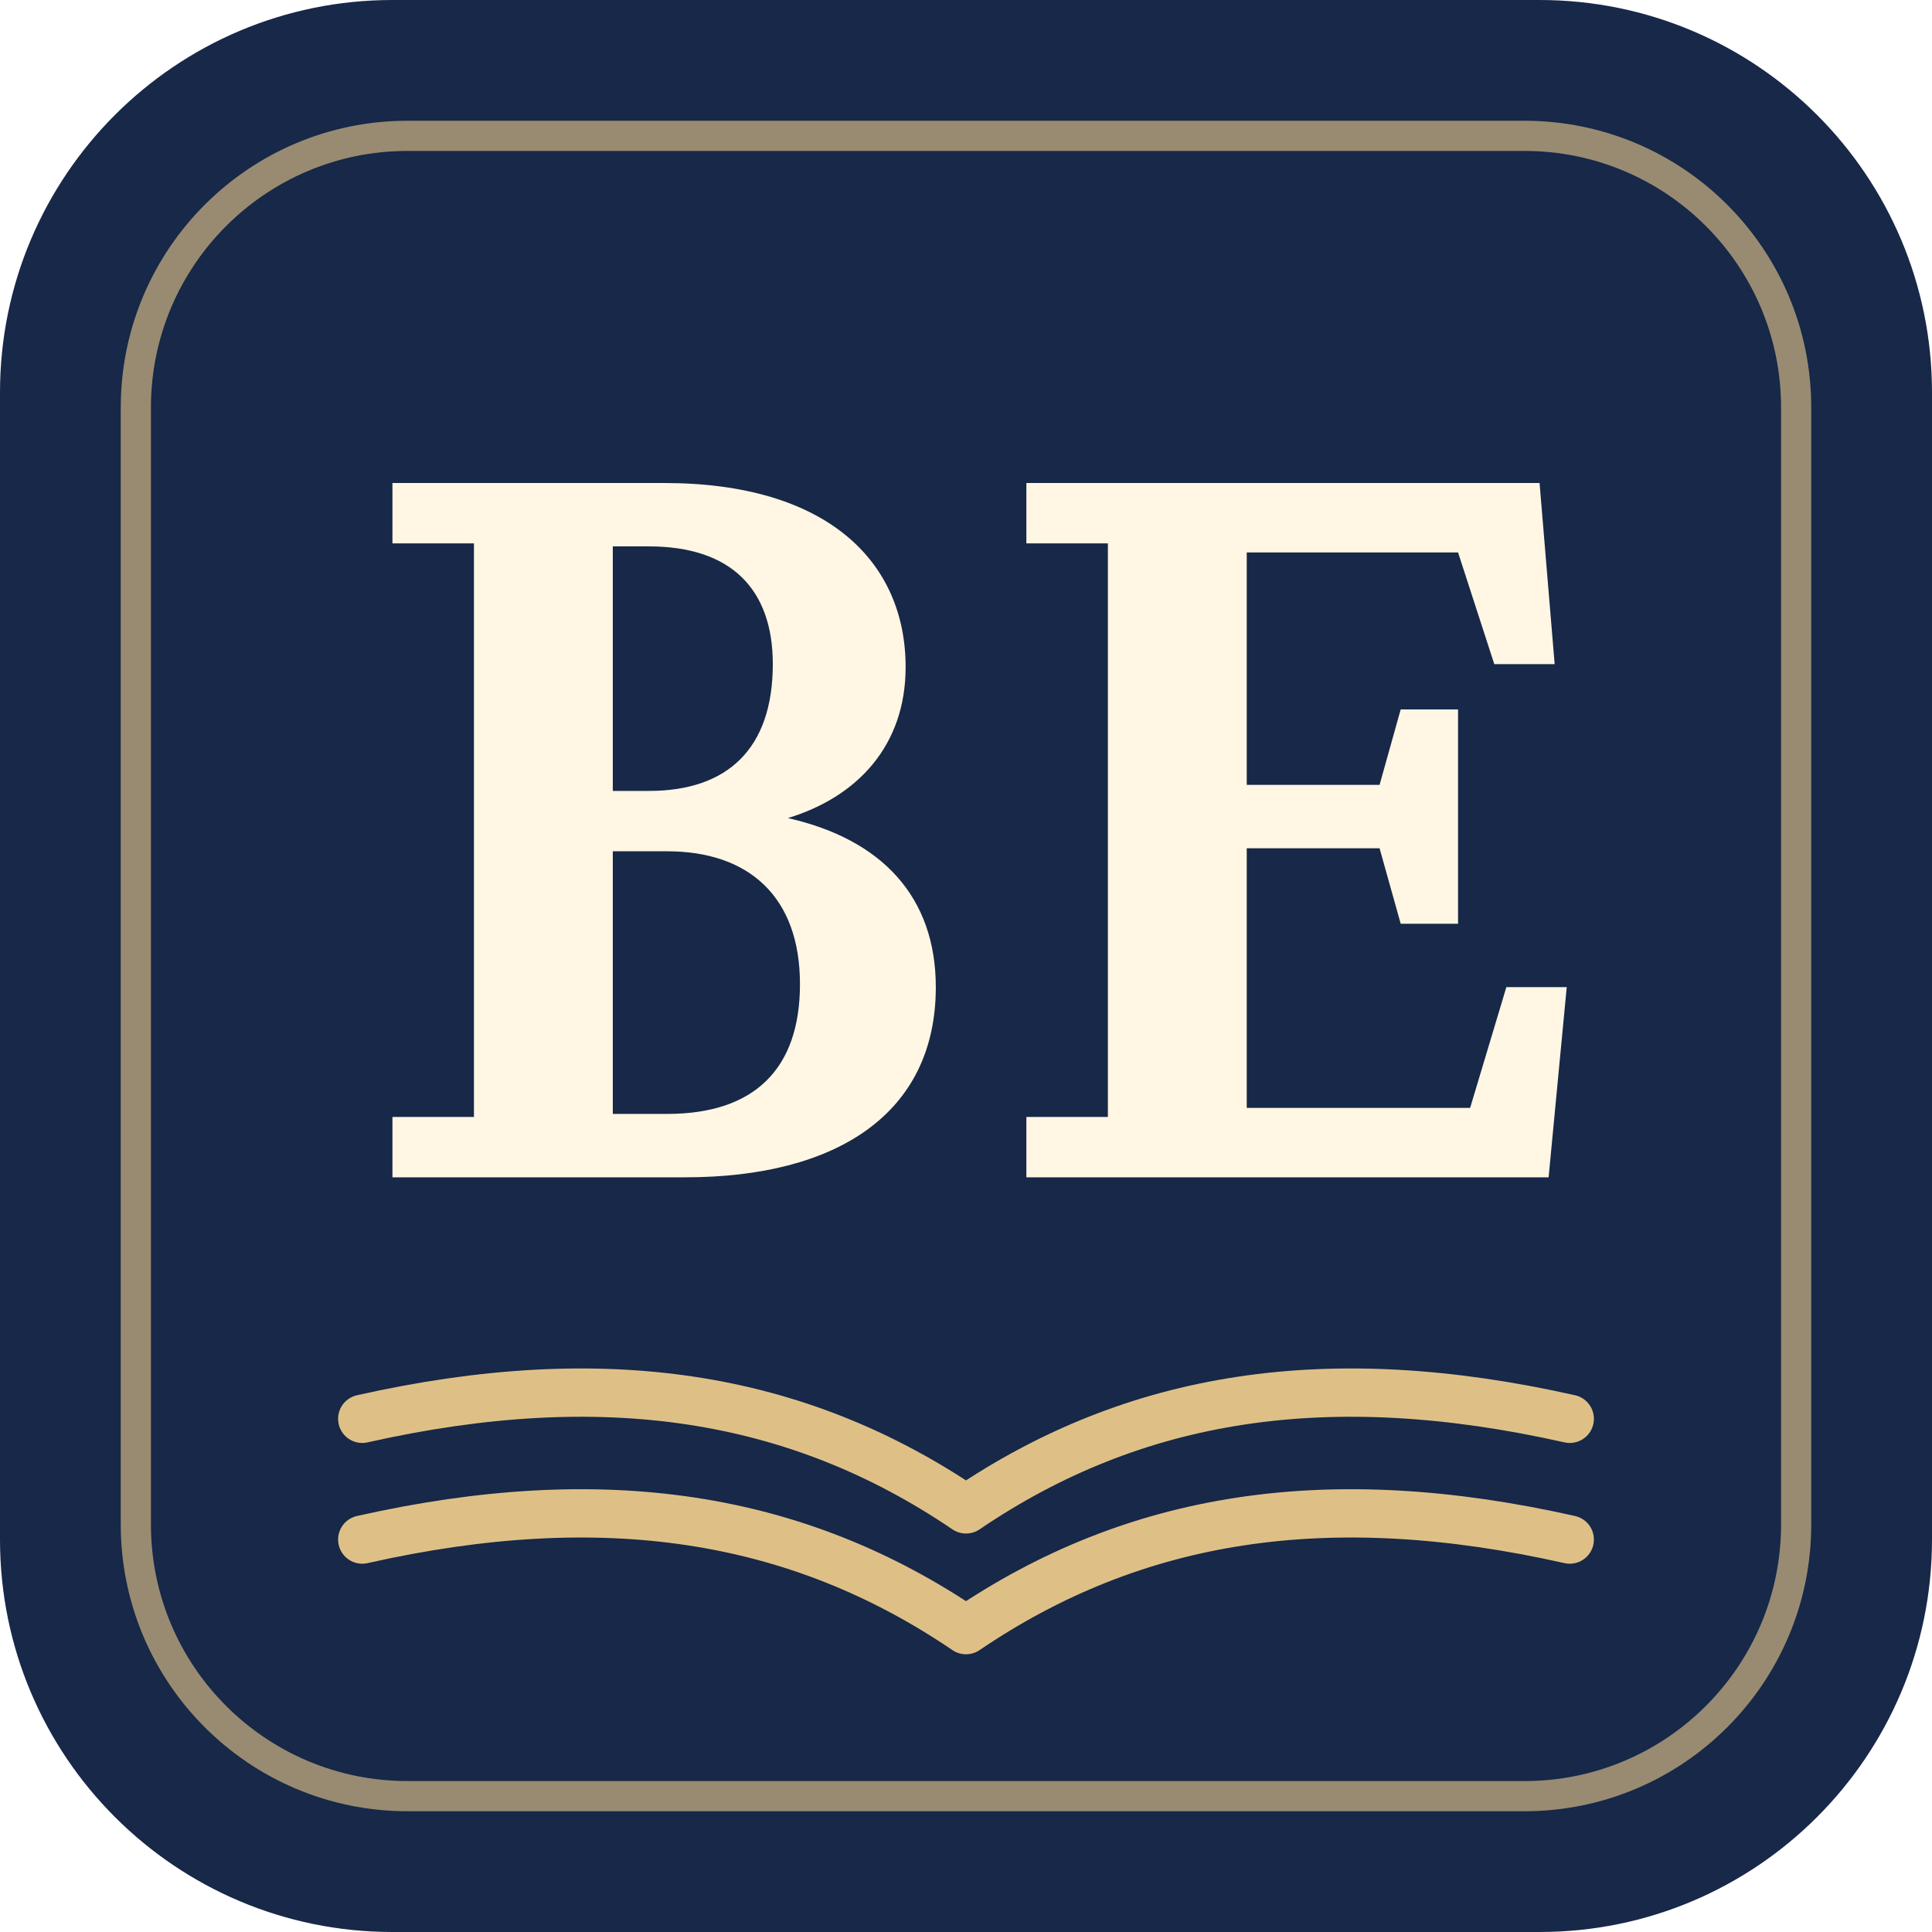
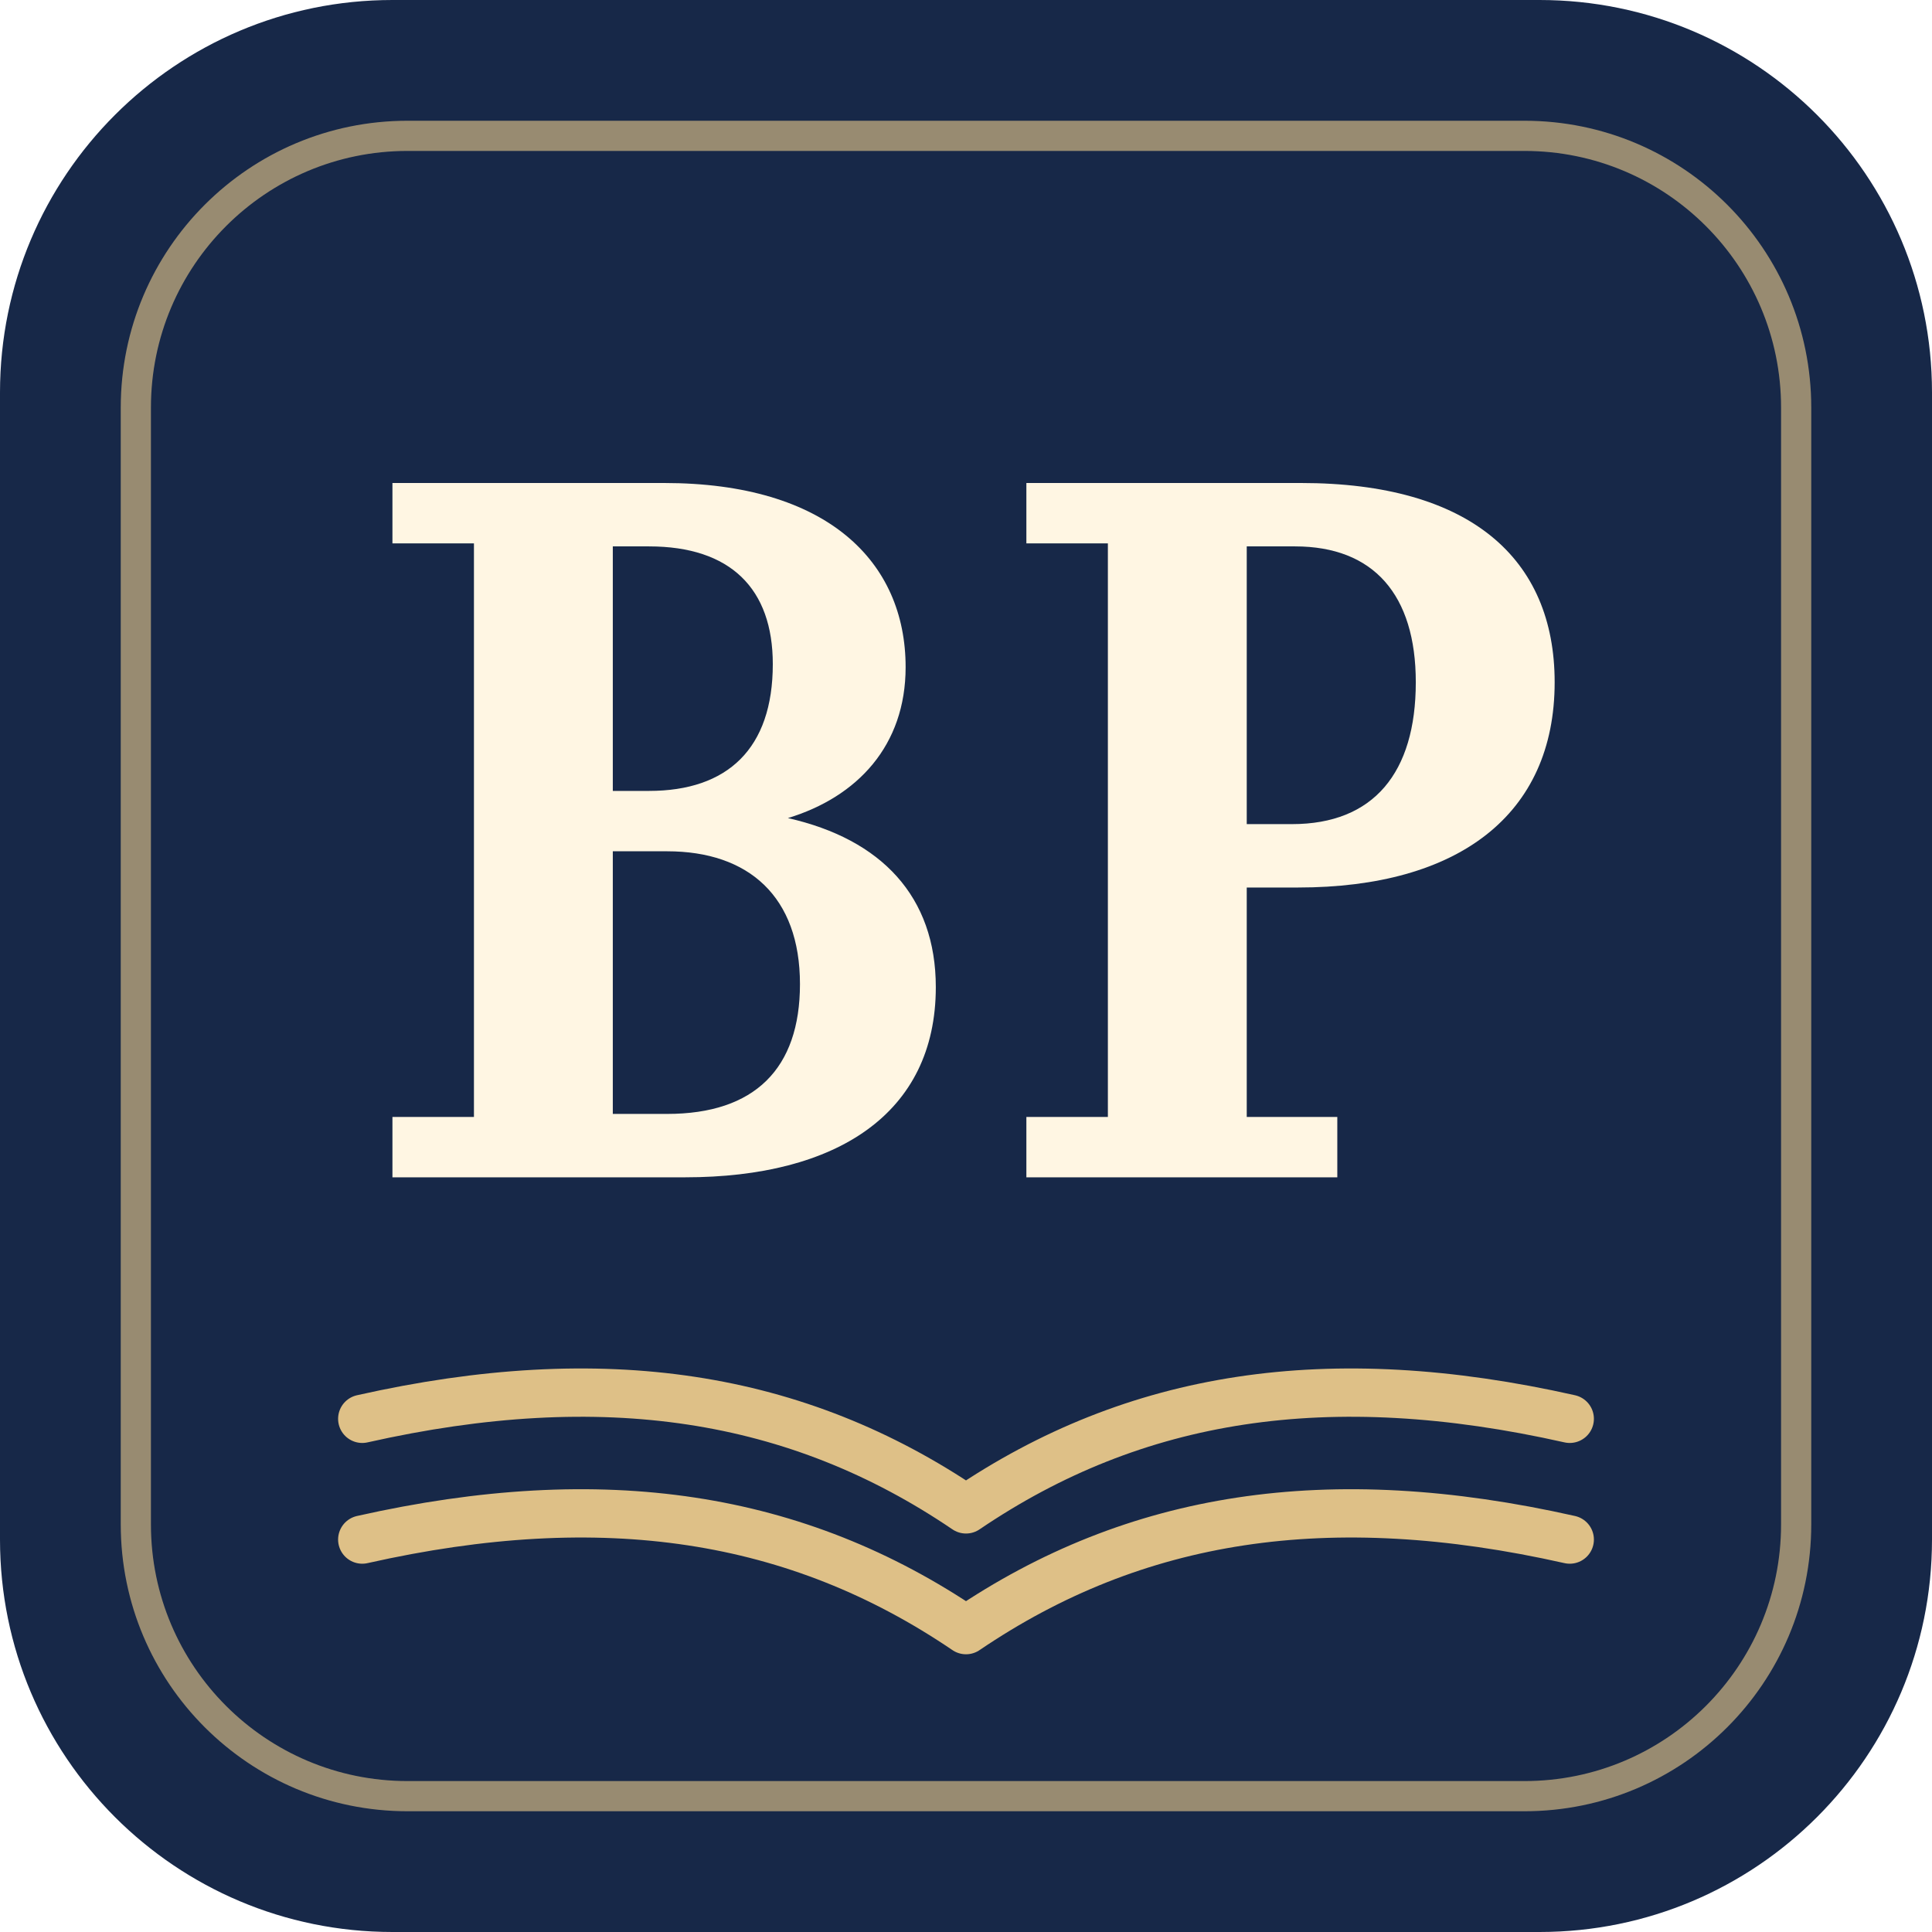
<svg xmlns="http://www.w3.org/2000/svg" viewBox="0 0 64 64">
  <rect width="64" height="64" rx="13" fill="#172848" />
  <rect x="4.5" y="4.5" width="55" height="55" rx="9" fill="none" stroke="#dec087" stroke-opacity=".65" />
  <path fill="#fff6e3" fill-rule="evenodd" d="M13 16h9c5.4 0 8 2.6 8 6.1 0 2.6-1.6 4.3-3.9 5 3.1.7 4.9 2.6 4.9 5.6 0 4.2-3.3 6.3-8.3 6.3H13v-2h2.7V18H13zm7.3 2.1v8.1h1.2c2.6 0 4.1-1.4 4.1-4.2 0-2.5-1.4-3.9-4.1-3.9zm0 10.1v8.7h1.8c2.9 0 4.4-1.5 4.4-4.3 0-2.9-1.7-4.4-4.4-4.4z" />
-   <path fill="#fff6e3" d="M34 16h17l.5 6h-2l-1.2-3.7h-7V26h4.4l.7-2.5h1.9v7.1h-1.9l-.7-2.5h-4.4v8.6h7.4l1.2-4h2l-.6 6.3H34v-2h2.7V18H34z" />
+   <path fill="#fff6e3" fill-rule="evenodd" d="M34 16h9.1c5.6 0 8.4 2.5 8.4 6.6 0 4.4-3.2 6.8-8.5 6.8h-1.7V37h3v2H34v-2h2.7V18H34zm7.3 2.1v9.2h1.5c2.7 0 4.1-1.7 4.1-4.7 0-2.9-1.4-4.5-4-4.5z" />
  <path d="M12 47c8-1.8 14.4-.8 20 3 5.6-3.8 12-4.8 20-3M12 51c8-1.8 14.4-.8 20 3 5.6-3.8 12-4.8 20-3" fill="none" stroke="#dec087" stroke-width="1.6" stroke-linecap="round" stroke-linejoin="round" />
</svg>
